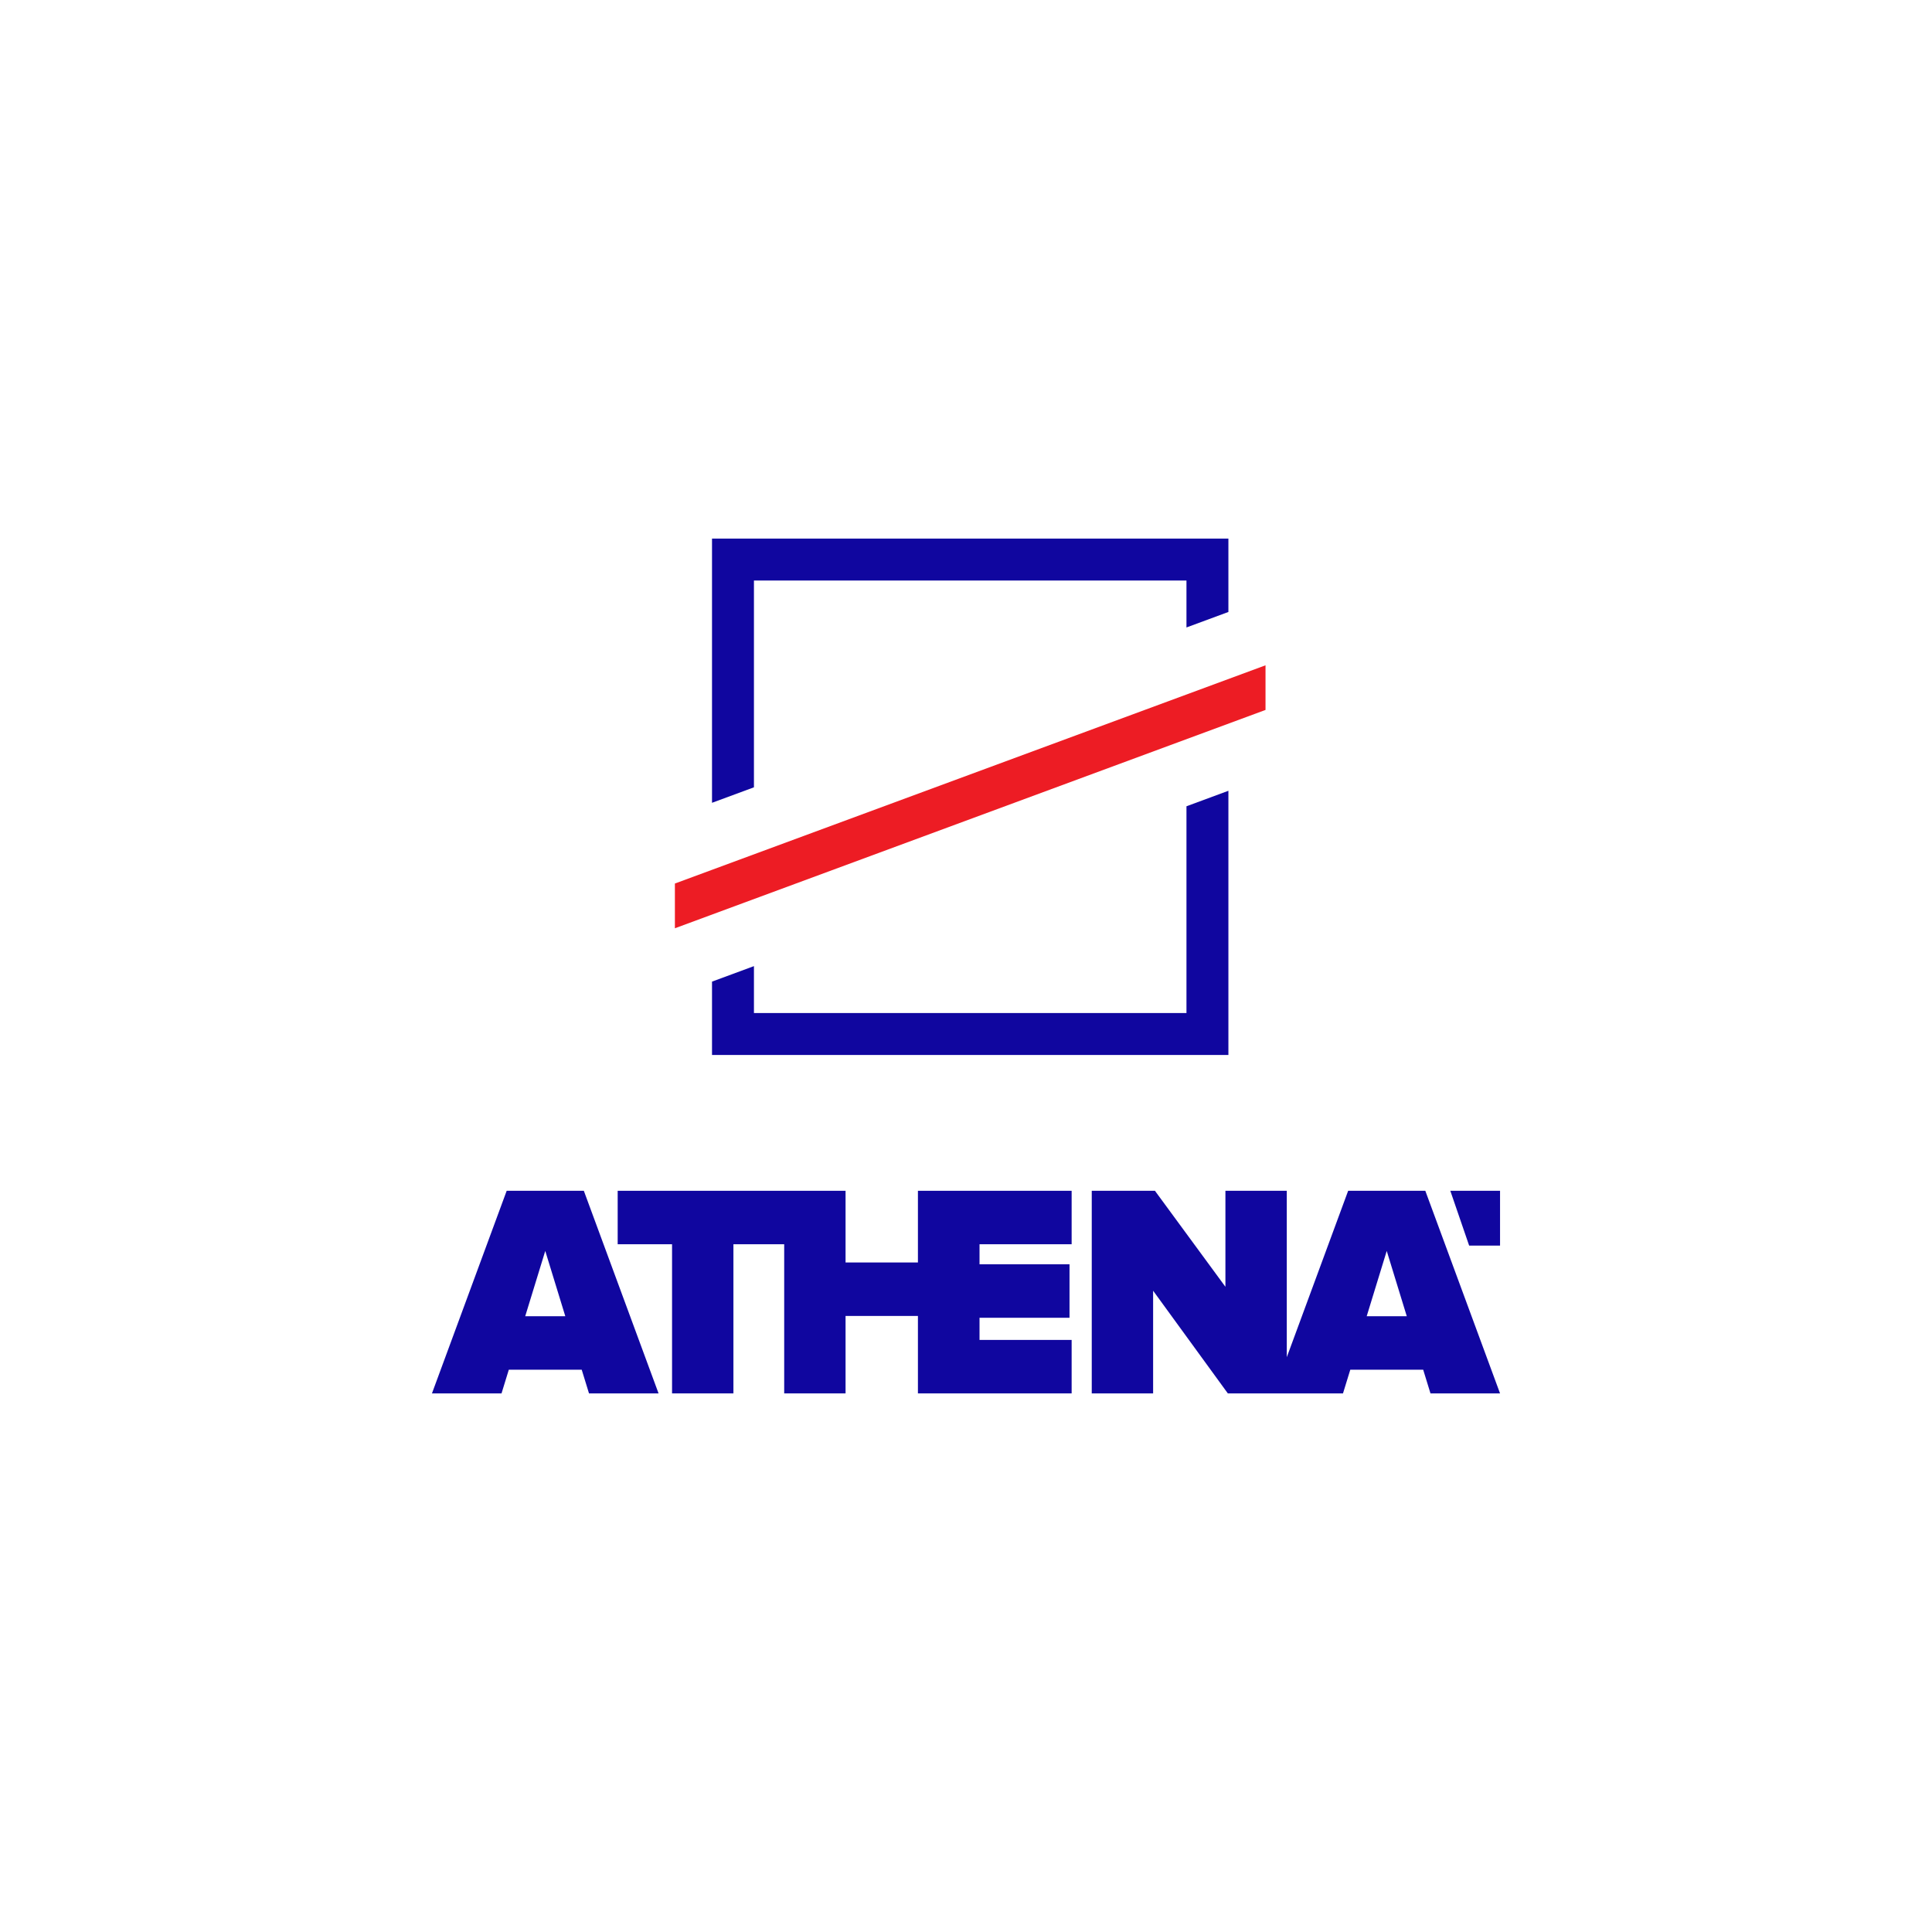
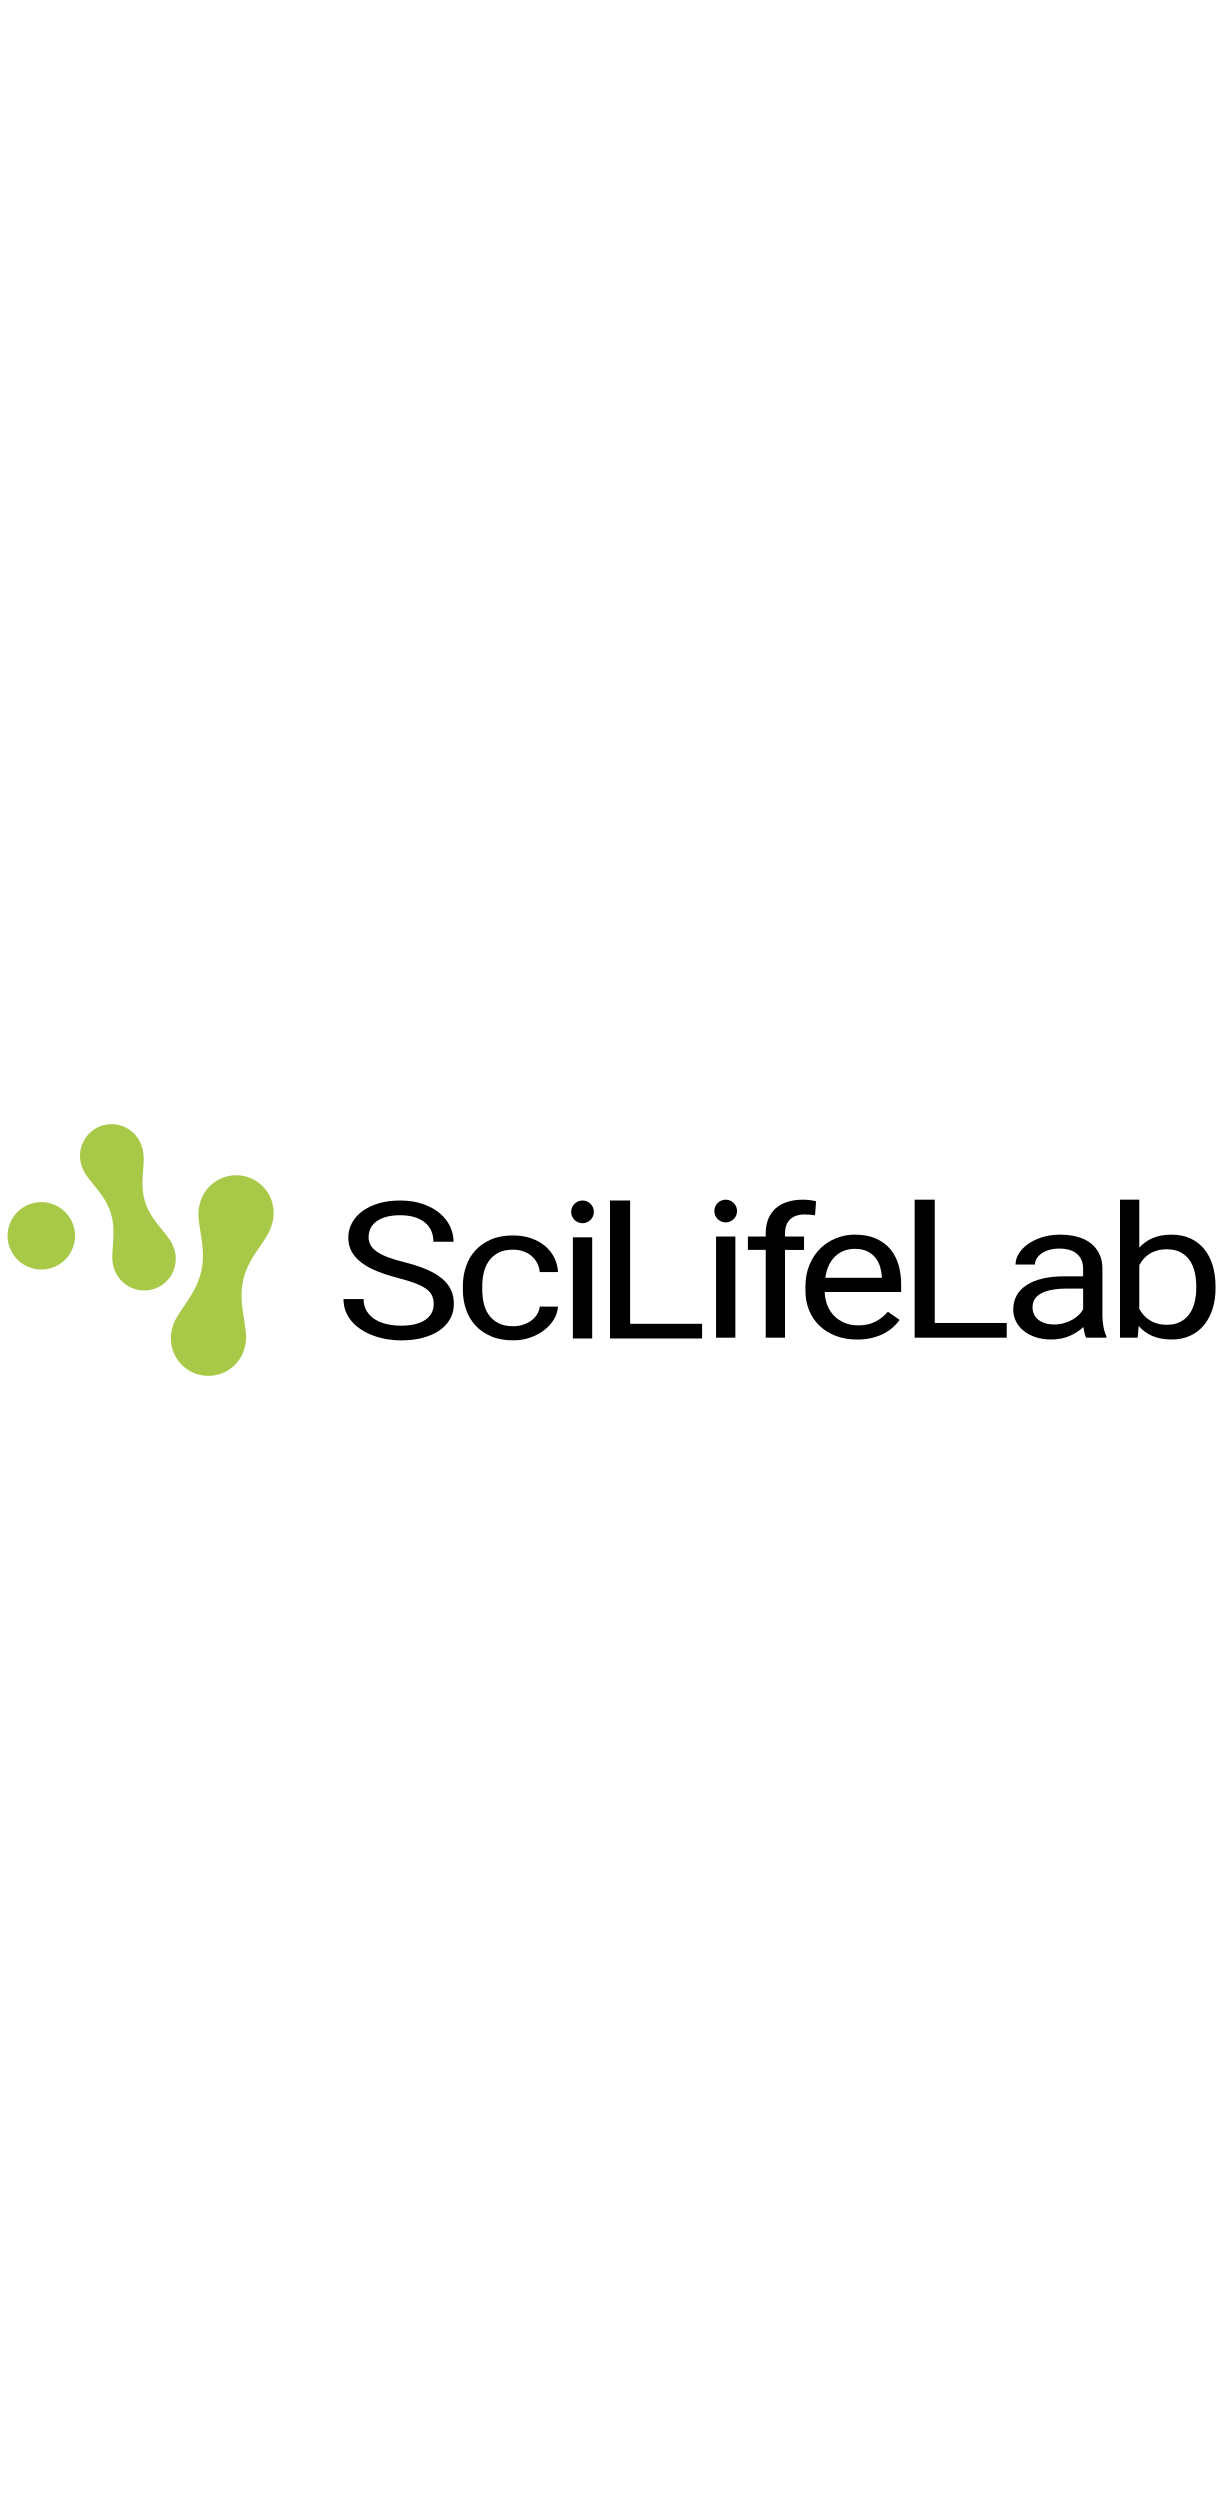
- <svg xmlns="http://www.w3.org/2000/svg" version="1.1" width="226.772" height="226.772" viewBox="0 0 226.772 226.772">
-   <g id="layer_1" data-name="Layer 1">
-     <path transform="matrix(1,0,0,-1,139.2639,94.6382)" d="M0 0V-24.271H-50.768V-18.762L-55.69-20.581V-29.192H4.922V1.819Z" fill="#10069f" />
-     <path transform="matrix(1,0,0,-1,88.4957,92.41161)" d="M0 0V24.271H50.768V18.762L55.69 20.581V29.193H-4.922V-1.819Z" fill="#10069f" />
-     <path transform="matrix(1,0,0,-1,79.2173,108.9581)" d="M0 0V5.252L69.325 30.867V25.629Z" fill="#ed1c24" />
-     <path transform="matrix(1,0,0,-1,61.6477,154.4964)" d="M0 0 2.353 7.665 4.706 0ZM-2.175 14.725-10.946-9.057H-2.781L-1.925-6.276H6.632L7.488-9.057H15.653L6.881 14.725Z" fill="#10069f" />
-     <path transform="matrix(1,0,0,-1,107.7704,139.7717)" d="M0 0H-.027V-8.414H-8.522V0H-35.269V-6.274H-28.887V-23.781H-21.684V-6.274H-15.724V-23.781H-8.522V-14.69H-.027V-23.781H0 18.015V-17.505H7.203V-14.904H17.766V-8.627H7.203V-6.274H18.015V0Z" fill="#10069f" />
-     <path transform="matrix(1,0,0,-1,160.4173,154.4964)" d="M0 0 2.353 7.665 4.706 0ZM-2.175 14.725-9.379-4.808V14.725H-16.582V3.457L-24.854 14.725H-32.271V-9.057H-25.068V2.996L-16.297-9.057H-10.946-9.379-2.781L-1.925-6.276H6.632L7.488-9.057H15.653L6.881 14.725Z" fill="#10069f" />
-     <path transform="matrix(1,0,0,-1,170.2333,139.7717)" d="M0 0 2.209-6.43H5.837V0Z" fill="#10069f" />
+ <svg xmlns="http://www.w3.org/2000/svg" viewBox="0 0 405 87.88" width="20" height="40.88">
+   <path d="m253.55 72.97v-29.07h-5.9v-4.43h5.9v-1.02c0-1.8.28-3.39.85-4.78.56-1.39 1.38-2.56 2.43-3.51 1.06-.95 2.35-1.67 3.87-2.15s3.23-.73 5.14-.73c1.47 0 2.94.18 4.39.53l-.35 4.64c-.48-.08-1.03-.15-1.64-.2s-1.21-.08-1.81-.08c-2.07 0-3.67.54-4.8 1.63-1.13 1.08-1.69 2.64-1.69 4.66v1.02h6.3v4.43h-6.3v29.07h-6.39z" />
+   <path d="m143.61 61.85c0-1.05-.18-1.98-.54-2.79-.36-.8-.99-1.54-1.9-2.21s-2.14-1.3-3.68-1.89-3.5-1.19-5.87-1.81c-2.49-.64-4.74-1.37-6.75-2.18-2.01-.82-3.73-1.75-5.14-2.82-1.42-1.06-2.5-2.28-3.26-3.64s-1.14-2.92-1.14-4.67.41-3.38 1.23-4.88 1.97-2.8 3.47-3.9 3.29-1.97 5.39-2.58c2.09-.62 4.43-.93 7.01-.93 2.83 0 5.35.38 7.56 1.15 2.21.76 4.07 1.77 5.58 3.03s2.65 2.71 3.44 4.36c.78 1.65 1.17 3.35 1.17 5.11h-6.66c0-1.26-.22-2.42-.67-3.5-.45-1.07-1.13-2-2.05-2.79-.92-.78-2.07-1.39-3.45-1.83-1.38-.43-3.02-.65-4.9-.65-1.77 0-3.31.19-4.63.56-1.31.37-2.39.88-3.25 1.53-.85.65-1.48 1.42-1.9 2.31-.41.89-.62 1.86-.62 2.91 0 .95.22 1.82.67 2.6s1.14 1.51 2.09 2.17c.94.66 2.16 1.27 3.64 1.83s3.26 1.09 5.33 1.61c2.85.72 5.32 1.52 7.39 2.4s3.78 1.87 5.13 2.99c1.35 1.11 2.35 2.36 3 3.75.66 1.38.98 2.95.98 4.71 0 1.84-.41 3.5-1.24 4.98-.83 1.49-2.01 2.76-3.54 3.81s-3.37 1.86-5.52 2.43-4.55.85-7.2.85c-1.54 0-3.08-.13-4.63-.39-1.54-.26-3.02-.64-4.44-1.16s-2.73-1.16-3.94-1.92-2.26-1.65-3.16-2.66-1.6-2.15-2.11-3.41-.76-2.64-.76-4.15h6.66c0 1.55.34 2.87 1.02 3.98.68 1.1 1.59 2.02 2.73 2.74s2.45 1.25 3.94 1.59c1.48.34 3.04.51 4.68.51 3.5 0 6.18-.64 8.04-1.92 1.87-1.28 2.8-3.03 2.8-5.23z" />
+   <path d="m169.92 69.18c1.13 0 2.21-.16 3.25-.5 1.04-.33 1.95-.78 2.74-1.36s1.44-1.26 1.93-2.06c.49-.79.79-1.66.88-2.58h6.04c-.09 1.49-.55 2.91-1.36 4.26-.82 1.35-1.89 2.54-3.23 3.56s-2.88 1.84-4.64 2.45-3.63.91-5.61.91c-2.81 0-5.25-.45-7.34-1.35s-3.82-2.11-5.2-3.64-2.41-3.3-3.09-5.32-1.02-4.16-1.02-6.41v-1.3c0-2.25.34-4.38 1.02-6.41.68-2.02 1.71-3.8 3.09-5.32 1.38-1.53 3.11-2.74 5.18-3.64s4.51-1.35 7.32-1.35c2.19 0 4.17.31 5.96.93 1.78.62 3.33 1.47 4.63 2.55s2.32 2.37 3.06 3.85c.74 1.49 1.15 3.09 1.24 4.8h-6.04c-.09-1.03-.36-2-.81-2.89-.45-.9-1.05-1.68-1.81-2.35s-1.66-1.2-2.71-1.59-2.22-.59-3.5-.59c-1.98 0-3.62.35-4.92 1.05s-2.35 1.63-3.14 2.77c-.79 1.15-1.35 2.44-1.67 3.87s-.48 2.87-.48 4.32v1.3c0 1.49.16 2.95.48 4.38s.87 2.72 1.66 3.85c.78 1.14 1.83 2.05 3.14 2.76 1.29.7 2.95 1.05 4.95 1.05z" />
+   <path d="m208.66 68.38h23.82v4.86h-30.49v-45.69h6.66v40.83z" />
+   <path d="m283.82 73.59c-2.6 0-4.96-.4-7.06-1.21-2.11-.81-3.91-1.92-5.4-3.36-1.5-1.43-2.65-3.14-3.45-5.12-.81-1.98-1.21-4.15-1.21-6.5v-1.3c0-2.72.45-5.16 1.36-7.31s2.12-3.95 3.64-5.42 3.26-2.58 5.21-3.36c1.96-.77 3.99-1.16 6.11-1.16 2.67 0 4.97.42 6.91 1.25 1.93.84 3.53 1.99 4.78 3.45 1.25 1.47 2.18 3.2 2.78 5.2s.9 4.18.9 6.53v2.57h-25.31c.05 1.55.33 2.99.85 4.33s1.25 2.51 2.21 3.5c.95.99 2.11 1.77 3.45 2.35 1.35.58 2.87.87 4.57.87 2.26 0 4.17-.41 5.73-1.24 1.57-.83 2.93-1.92 4.11-3.28l3.9 2.72c-.6.83-1.32 1.63-2.18 2.4-.85.77-1.85 1.47-2.99 2.07-1.14.61-2.45 1.09-3.92 1.46-1.46.38-3.12.56-4.99.56zm-.79-30.03c-1.29 0-2.48.21-3.56.63s-2.05 1.04-2.9 1.84-1.56 1.81-2.12 3c-.56 1.2-.95 2.57-1.16 4.12h18.71v-.43c-.07-1.11-.27-2.22-.6-3.31s-.85-2.07-1.55-2.94-1.61-1.57-2.71-2.11c-1.11-.53-2.48-.8-4.11-.8z" />
+   <path d="m309.54 68.11h23.82v4.86h-30.49v-45.69h6.66v40.83z" />
+   <path d="m359.65 72.97c-.23-.41-.41-.93-.55-1.56s-.25-1.28-.35-1.97c-.6.56-1.27 1.09-2.02 1.59-.75.51-1.57.95-2.45 1.33-.89.38-1.85.68-2.88.9-1.04.22-2.13.32-3.28.32-1.91 0-3.64-.26-5.2-.77-1.55-.52-2.88-1.22-3.97-2.11s-1.94-1.93-2.54-3.14-.9-2.5-.9-3.88c0-1.8.39-3.38 1.17-4.75s1.9-2.52 3.37-3.45c1.46-.93 3.23-1.63 5.3-2.11 2.07-.47 4.39-.71 6.94-.71h6.35v-2.63c0-2-.67-3.6-2-4.78-1.34-1.19-3.3-1.78-5.9-1.78-1.2 0-2.29.14-3.28.43s-1.84.68-2.54 1.16c-.7.49-1.25 1.05-1.64 1.69s-.59 1.31-.59 2.01h-6.42c0-1.2.35-2.38 1.05-3.56s1.7-2.23 2.99-3.17 2.85-1.7 4.68-2.29 3.87-.88 6.13-.88c2.03 0 3.9.23 5.61.7 1.71.46 3.18 1.17 4.4 2.11s2.18 2.11 2.87 3.51 1.04 3.04 1.04 4.92v15.57c0 1.14.11 2.33.33 3.58s.55 2.33.98 3.23v.5h-6.7zm-10.6-4.37c1.15 0 2.23-.14 3.25-.43 1.01-.29 1.93-.67 2.76-1.13s1.55-1 2.16-1.59c.61-.6 1.09-1.22 1.43-1.86v-6.87h-5.32c-3.66 0-6.48.51-8.46 1.53s-2.97 2.56-2.97 4.63c0 .81.15 1.56.45 2.26s.75 1.31 1.36 1.81c.61.51 1.36.91 2.24 1.21.9.3 1.93.44 3.1.44z" />
+   <path d="m402.5 56.59c0 2.46-.32 4.72-.97 6.79-.64 2.07-1.59 3.87-2.83 5.39s-2.76 2.7-4.56 3.54c-1.8.85-3.84 1.27-6.15 1.27-2.46 0-4.59-.39-6.39-1.16s-3.31-1.88-4.56-3.33l-.31 3.87h-5.87v-45.68h6.39v15.88c1.24-1.38 2.74-2.45 4.49-3.19s3.81-1.11 6.18-1.11c2.35 0 4.42.41 6.23 1.24s3.33 1.99 4.56 3.48c1.23 1.5 2.17 3.29 2.81 5.39.64 2.09.97 4.42.97 6.98v.64zm-6.39-.65c0-1.67-.17-3.25-.52-4.72-.35-1.48-.9-2.77-1.67-3.88s-1.78-2-3.02-2.65-2.76-.98-4.56-.98c-1.17 0-2.23.13-3.18.4-.94.27-1.79.64-2.54 1.11-.75.48-1.4 1.03-1.95 1.67s-1.02 1.33-1.42 2.07v14.49c.41.74.9 1.43 1.47 2.07.56.64 1.22 1.2 1.97 1.67s1.59.85 2.54 1.11c.94.27 2 .4 3.18.4 1.73 0 3.2-.32 4.42-.96s2.22-1.51 3-2.6 1.36-2.38 1.73-3.85c.37-1.48.55-3.05.55-4.72z" />
+   <path d="m196.09 73.24h-6.39v-33.5h6.39z" />
+   <circle cx="192.89" cy="31.31" r="3.76" />
+   <circle cx="240.3" cy="31.04" r="3.76" />
+   <path d="m243.5 72.97h-6.39v-33.49h6.39z" />
+   <g fill="#a7c947">
+     <path d="m57.24 51.24c.65-1.42.97-2.94.96-4.47-.01-1.02-.17-2.04-.49-3.04-.03-.08-.05-.16-.08-.24l-.03-.09c-.02-.05-.03-.1-.05-.15-.01-.02-.02-.04-.03-.07-.62-1.98-2.09-3.78-3.79-5.86-2.09-2.55-4.45-5.43-5.68-9.32-1.2-3.78-.91-7.3-.66-10.4.22-2.65.42-5.16-.31-7.47v-.01c0-.02-.01-.04-.01-.06-.01-.05-.03-.1-.04-.15l-.03-.07c-.02-.08-.05-.16-.07-.25-.05-.17-.11-.34-.17-.5-.01-.02-.02-.05-.03-.07-.05-.14-.11-.28-.17-.42 0-.01 0-.01-.01-.02-.95-2.2-2.62-4-4.77-5.12-2.17-1.13-4.6-1.46-6.95-.97-.15.03-.31.07-.46.11-.02.01-.04.01-.06.01-.17.04-.34.09-.51.15-2.67.84-4.85 2.67-6.13 5.15-.16.31-.31.63-.43.95-.51 1.28-.77 2.63-.75 3.99.01 1.02.17 2.04.49 3.04v.01c.03.08.05.16.08.24l.03.08c.01.02.01.03.02.05s.02.05.03.07.01.03.02.05l.02.05c.61 1.97 2.08 3.77 3.79 5.85 2.09 2.55 4.45 5.44 5.68 9.33 1.23 3.9.96 7.65.71 10.96-.2 2.67-.37 4.97.25 6.91v.01c.01.02.01.04.02.06.01.05.03.1.04.15l.02.08c.02.08.05.16.07.25.04.14.09.28.14.41 1.53 4.22 5.54 6.9 9.85 6.9 1.04 0 2.1-.16 3.15-.49 2.67-.84 4.85-2.67 6.13-5.15.07-.15.14-.31.21-.47z" />
+     <path d="m88.66 24.93c-1.78-2.8-4.55-4.73-7.78-5.45-6.68-1.48-13.32 2.76-14.8 9.44-.02.1-.04.2-.06.3l-.02.1c-.01.07-.03.14-.04.21v.01c0 .02 0 .03-.01.05v.01c-.54 2.39-.09 5.11.42 8.26.63 3.88 1.35 8.27.3 13.02-1.05 4.76-3.57 8.46-5.79 11.73-1.79 2.63-3.33 4.9-3.84 7.26v.01c-.01.02-.01.04-.02.06-.02.06-.03.12-.05.18l-.03.1c-.02.1-.05.2-.07.3-.72 3.24-.13 6.56 1.65 9.35 1.78 2.8 4.55 4.73 7.78 5.45.9.2 1.81.3 2.71.3 2.34 0 4.63-.66 6.65-1.95.7-.45 1.34-.95 1.93-1.51 1.76-1.68 2.98-3.84 3.52-6.27.02-.1.04-.2.06-.29l.02-.1c.01-.07.03-.14.04-.21v-.01c0-.02.01-.04.01-.05.54-2.4.09-5.12-.42-8.28-.63-3.87-1.35-8.26-.3-13 1.02-4.62 3.41-8.08 5.52-11.12 1.8-2.6 3.5-5.06 4.12-7.86 0-.01 0-.01.01-.02.01-.02.01-.04.02-.06.02-.06.03-.12.05-.18l.03-.1c.02-.1.05-.2.07-.3.69-3.27.11-6.59-1.68-9.38z" />
+     <path d="m18.82 29.34c-2.65-1.38-5.67-1.64-8.51-.74s-5.17 2.85-6.54 5.5c-1.38 2.65-1.64 5.67-.74 8.51s2.85 5.17 5.5 6.54c1.61.84 3.37 1.26 5.14 1.26 1.13 0 2.27-.17 3.37-.52 2.84-.9 5.17-2.85 6.54-5.5 1.38-2.65 1.64-5.67.74-8.51s-2.85-5.17-5.5-6.54z" />
  </g>
</svg>
